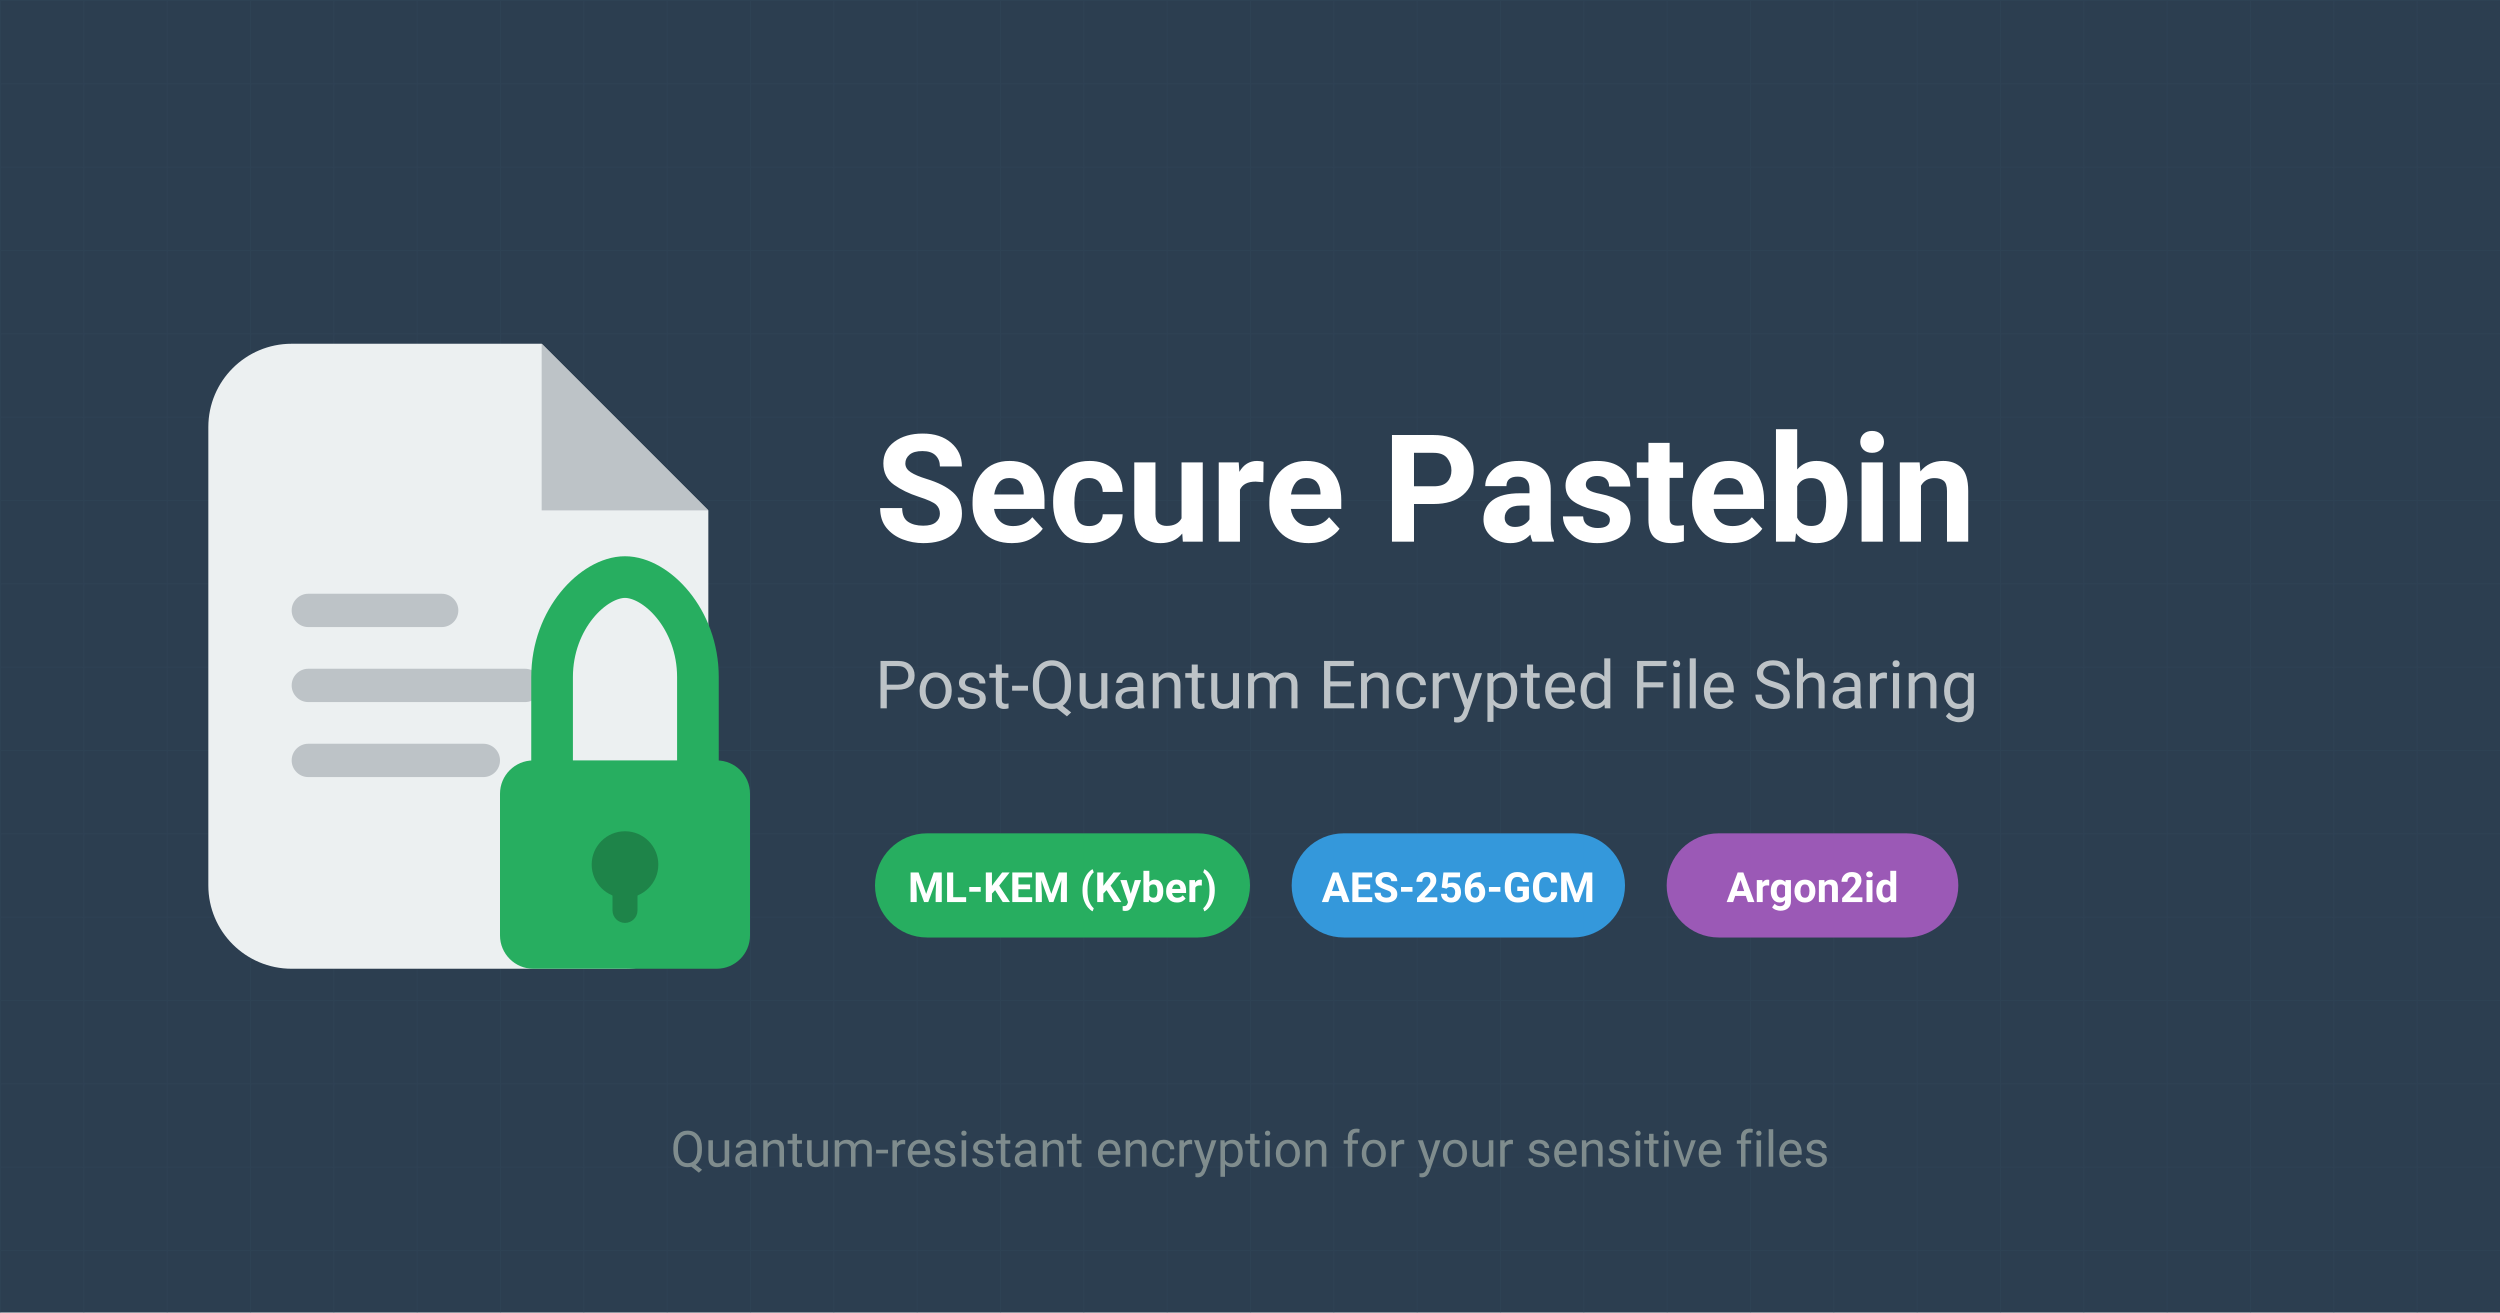
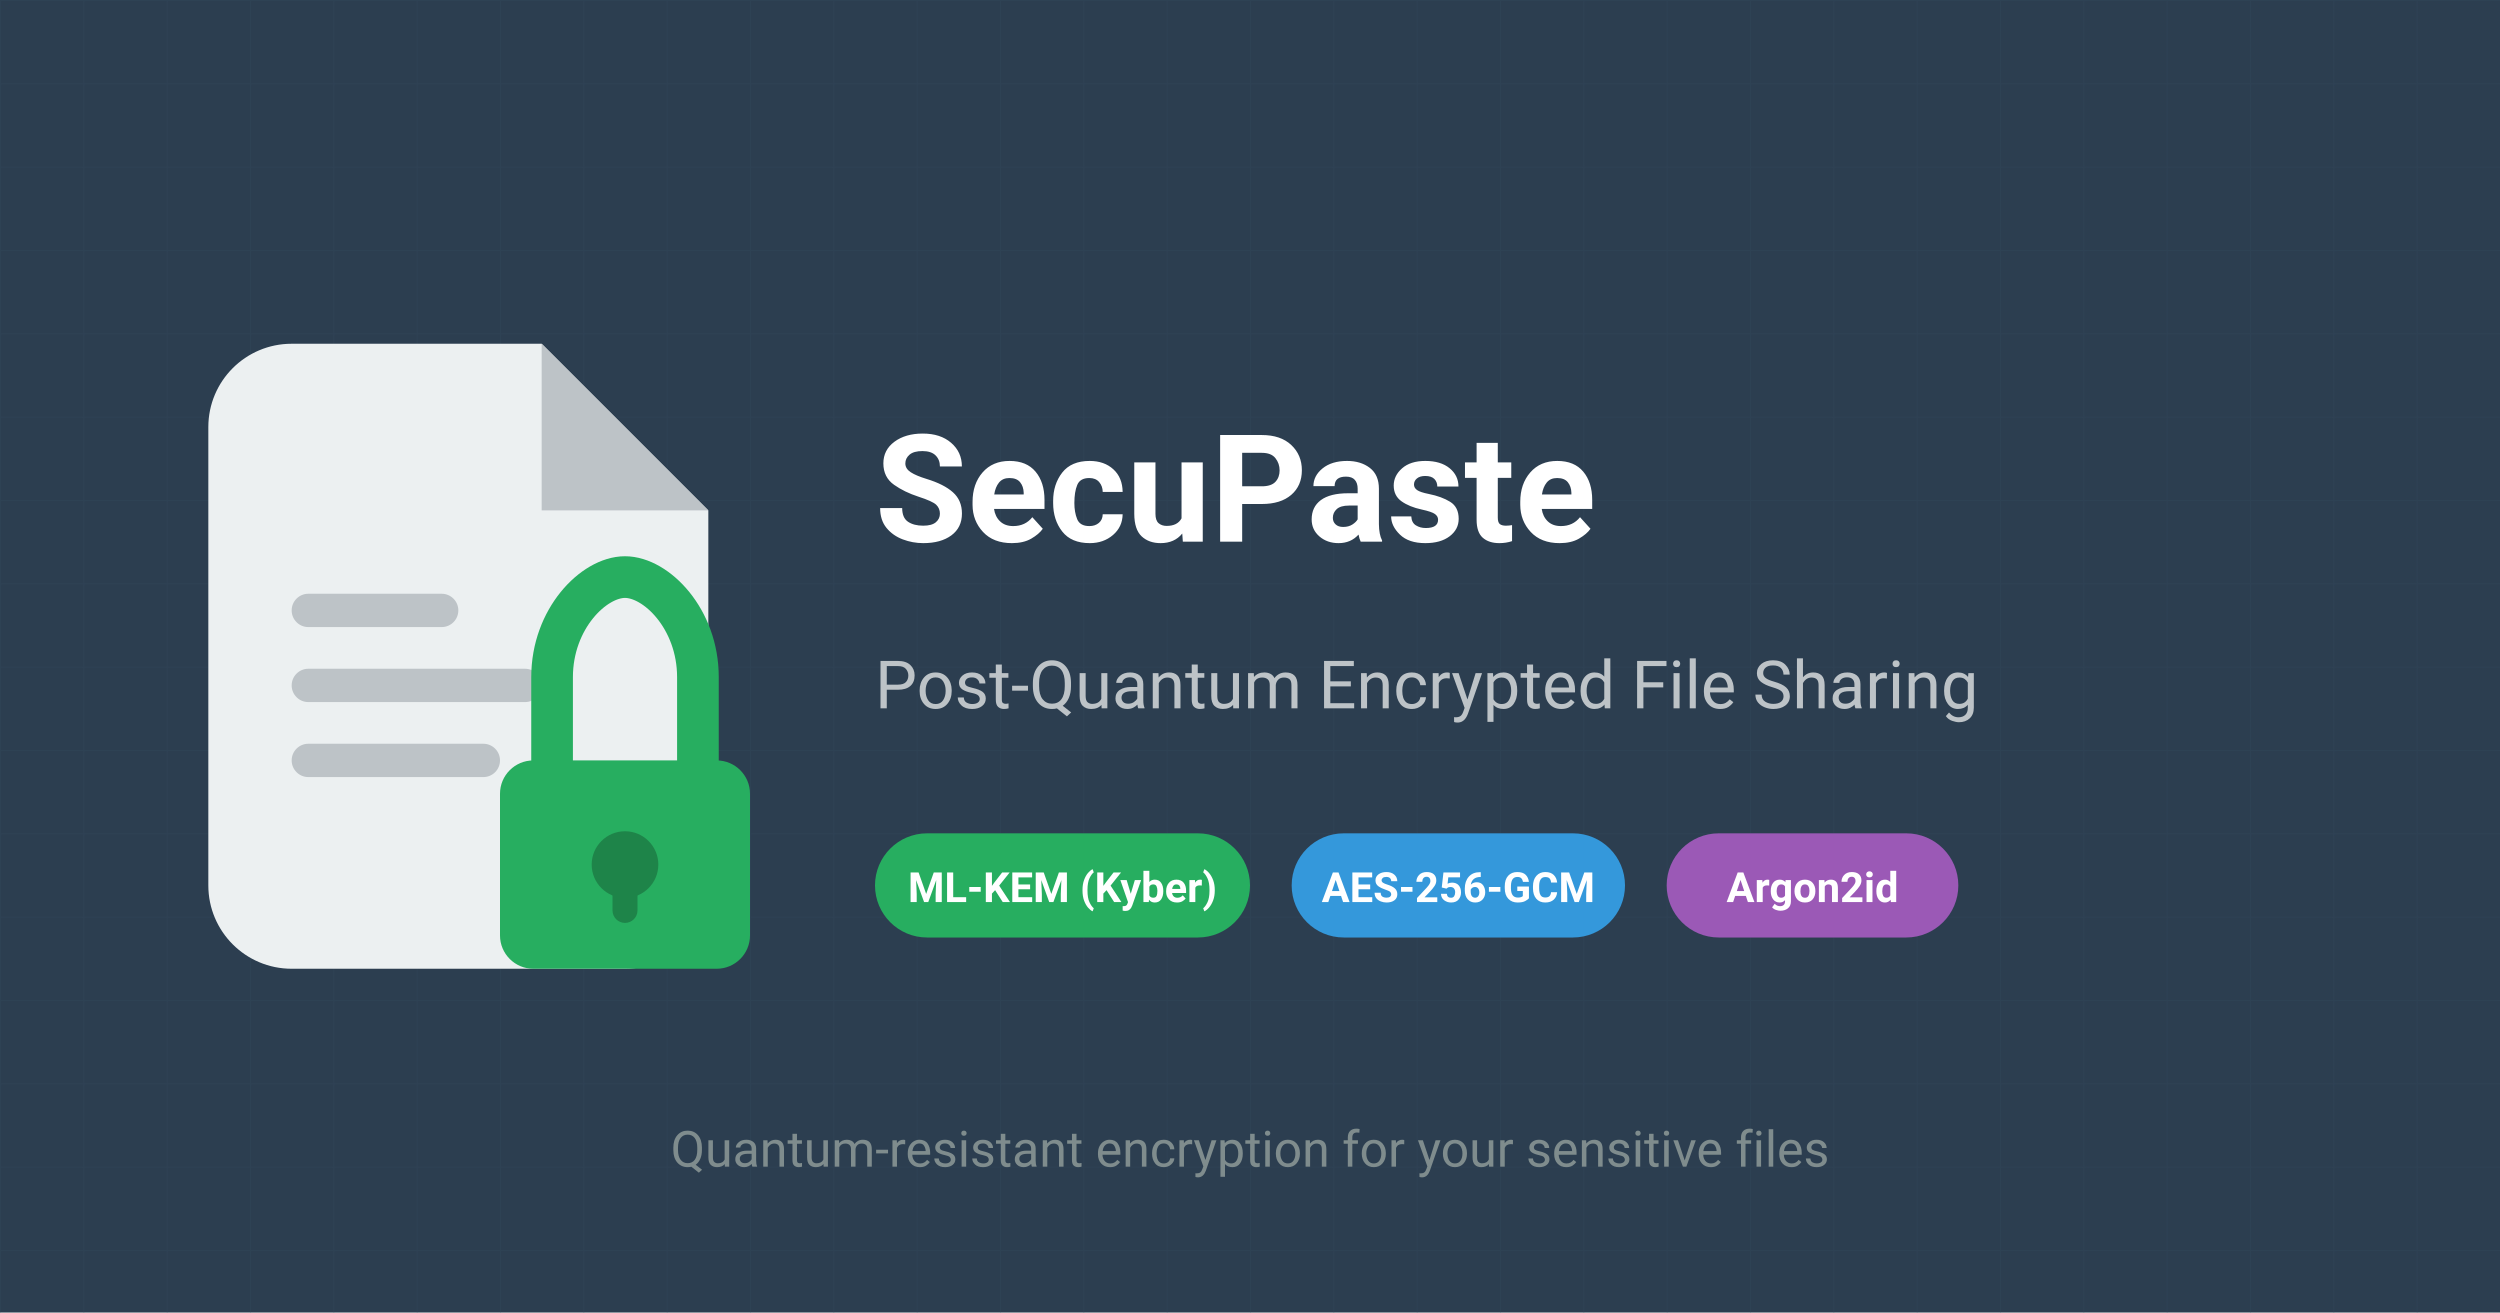
<svg xmlns="http://www.w3.org/2000/svg" viewBox="0 0 1200 630" fill="none">
  <rect width="1200" height="630" fill="#2c3e50" />
  <defs>
    <pattern id="grid" width="40" height="40" patternUnits="userSpaceOnUse">
      <path d="M 40 0 L 0 0 0 40" fill="none" stroke="#34495e" stroke-width="1" />
    </pattern>
  </defs>
  <rect width="1200" height="630" fill="url(#grid)" opacity="0.3" />
  <g transform="translate(100, 165)">
    <path d="M0 40C0 17.9 17.9 0 40 0H160L240 80V260C240 282.1 222.1 300 200 300H40C17.9 300 0 282.1 0 260V40Z" fill="#ecf0f1" />
    <path d="M160 0V80H240L160 0Z" fill="#bdc3c7" />
    <rect x="40" y="120" width="80" height="16" rx="8" fill="#bdc3c7" />
    <rect x="40" y="156" width="120" height="16" rx="8" fill="#bdc3c7" />
    <rect x="40" y="192" width="100" height="16" rx="8" fill="#bdc3c7" />
    <rect x="140" y="200" width="120" height="100" rx="16" fill="#27ae60" />
    <path d="M165 200V160C165 132 185 112 200 112S235 132 235 160V200" stroke="#27ae60" stroke-width="20" fill="none" stroke-linecap="round" />
    <circle cx="200" cy="250" r="16" fill="#1e8449" />
    <rect x="194" y="250" width="12" height="28" rx="6" fill="#1e8449" />
  </g>
-   <text x="420" y="260" font-family="-apple-system, BlinkMacSystemFont, 'Segoe UI', Roboto, sans-serif" font-size="72" font-weight="bold" fill="#ffffff">Secure Pastebin</text>
+   <text x="420" y="260" font-family="-apple-system, BlinkMacSystemFont, 'Segoe UI', Roboto, sans-serif" font-size="72" font-weight="bold" fill="#ffffff">SecuPaste</text>
  <text x="420" y="340" font-family="-apple-system, BlinkMacSystemFont, 'Segoe UI', Roboto, sans-serif" font-size="32" fill="#bdc3c7">Post-Quantum Encrypted File Sharing</text>
  <g transform="translate(420, 400)">
    <rect x="0" y="0" width="180" height="50" rx="25" fill="#27ae60" />
    <text x="90" y="33" font-family="-apple-system, BlinkMacSystemFont, 'Segoe UI', Roboto, sans-serif" font-size="20" font-weight="600" fill="#ffffff" text-anchor="middle">ML-KEM (Kyber)</text>
    <rect x="200" y="0" width="160" height="50" rx="25" fill="#3498db" />
    <text x="280" y="33" font-family="-apple-system, BlinkMacSystemFont, 'Segoe UI', Roboto, sans-serif" font-size="20" font-weight="600" fill="#ffffff" text-anchor="middle">AES-256-GCM</text>
    <rect x="380" y="0" width="140" height="50" rx="25" fill="#9b59b6" />
    <text x="450" y="33" font-family="-apple-system, BlinkMacSystemFont, 'Segoe UI', Roboto, sans-serif" font-size="20" font-weight="600" fill="#ffffff" text-anchor="middle">Argon2id</text>
  </g>
  <text x="600" y="560" font-family="-apple-system, BlinkMacSystemFont, 'Segoe UI', Roboto, sans-serif" font-size="24" fill="#7f8c8d" text-anchor="middle">Quantum-resistant encryption for your sensitive files</text>
</svg>
